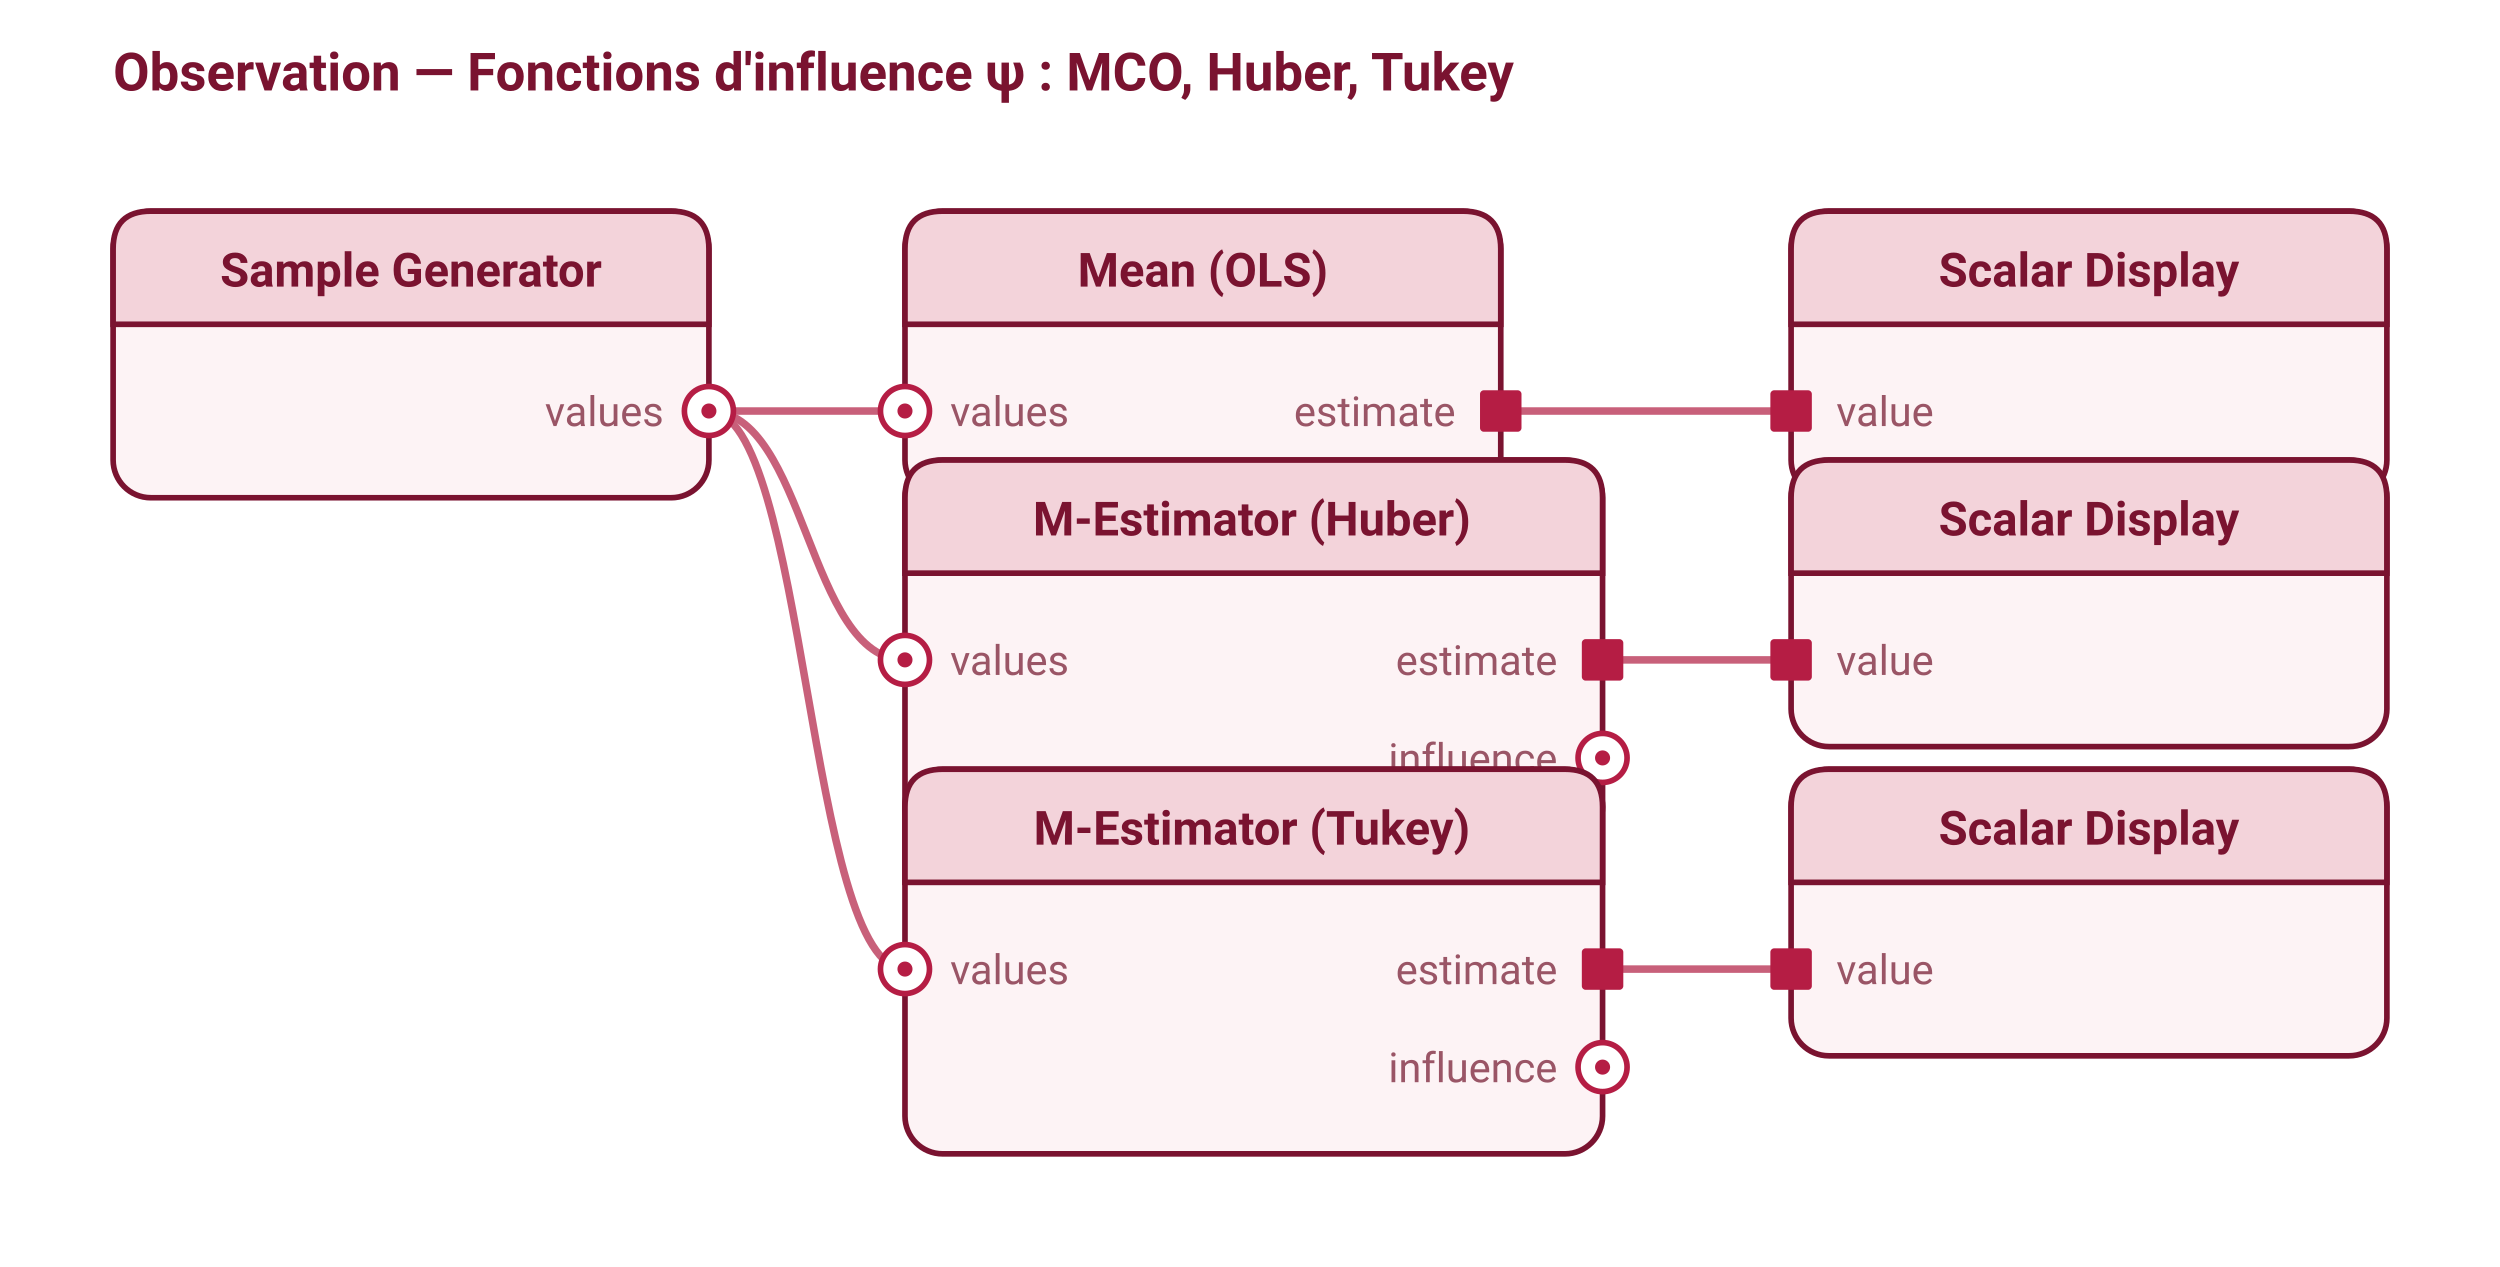
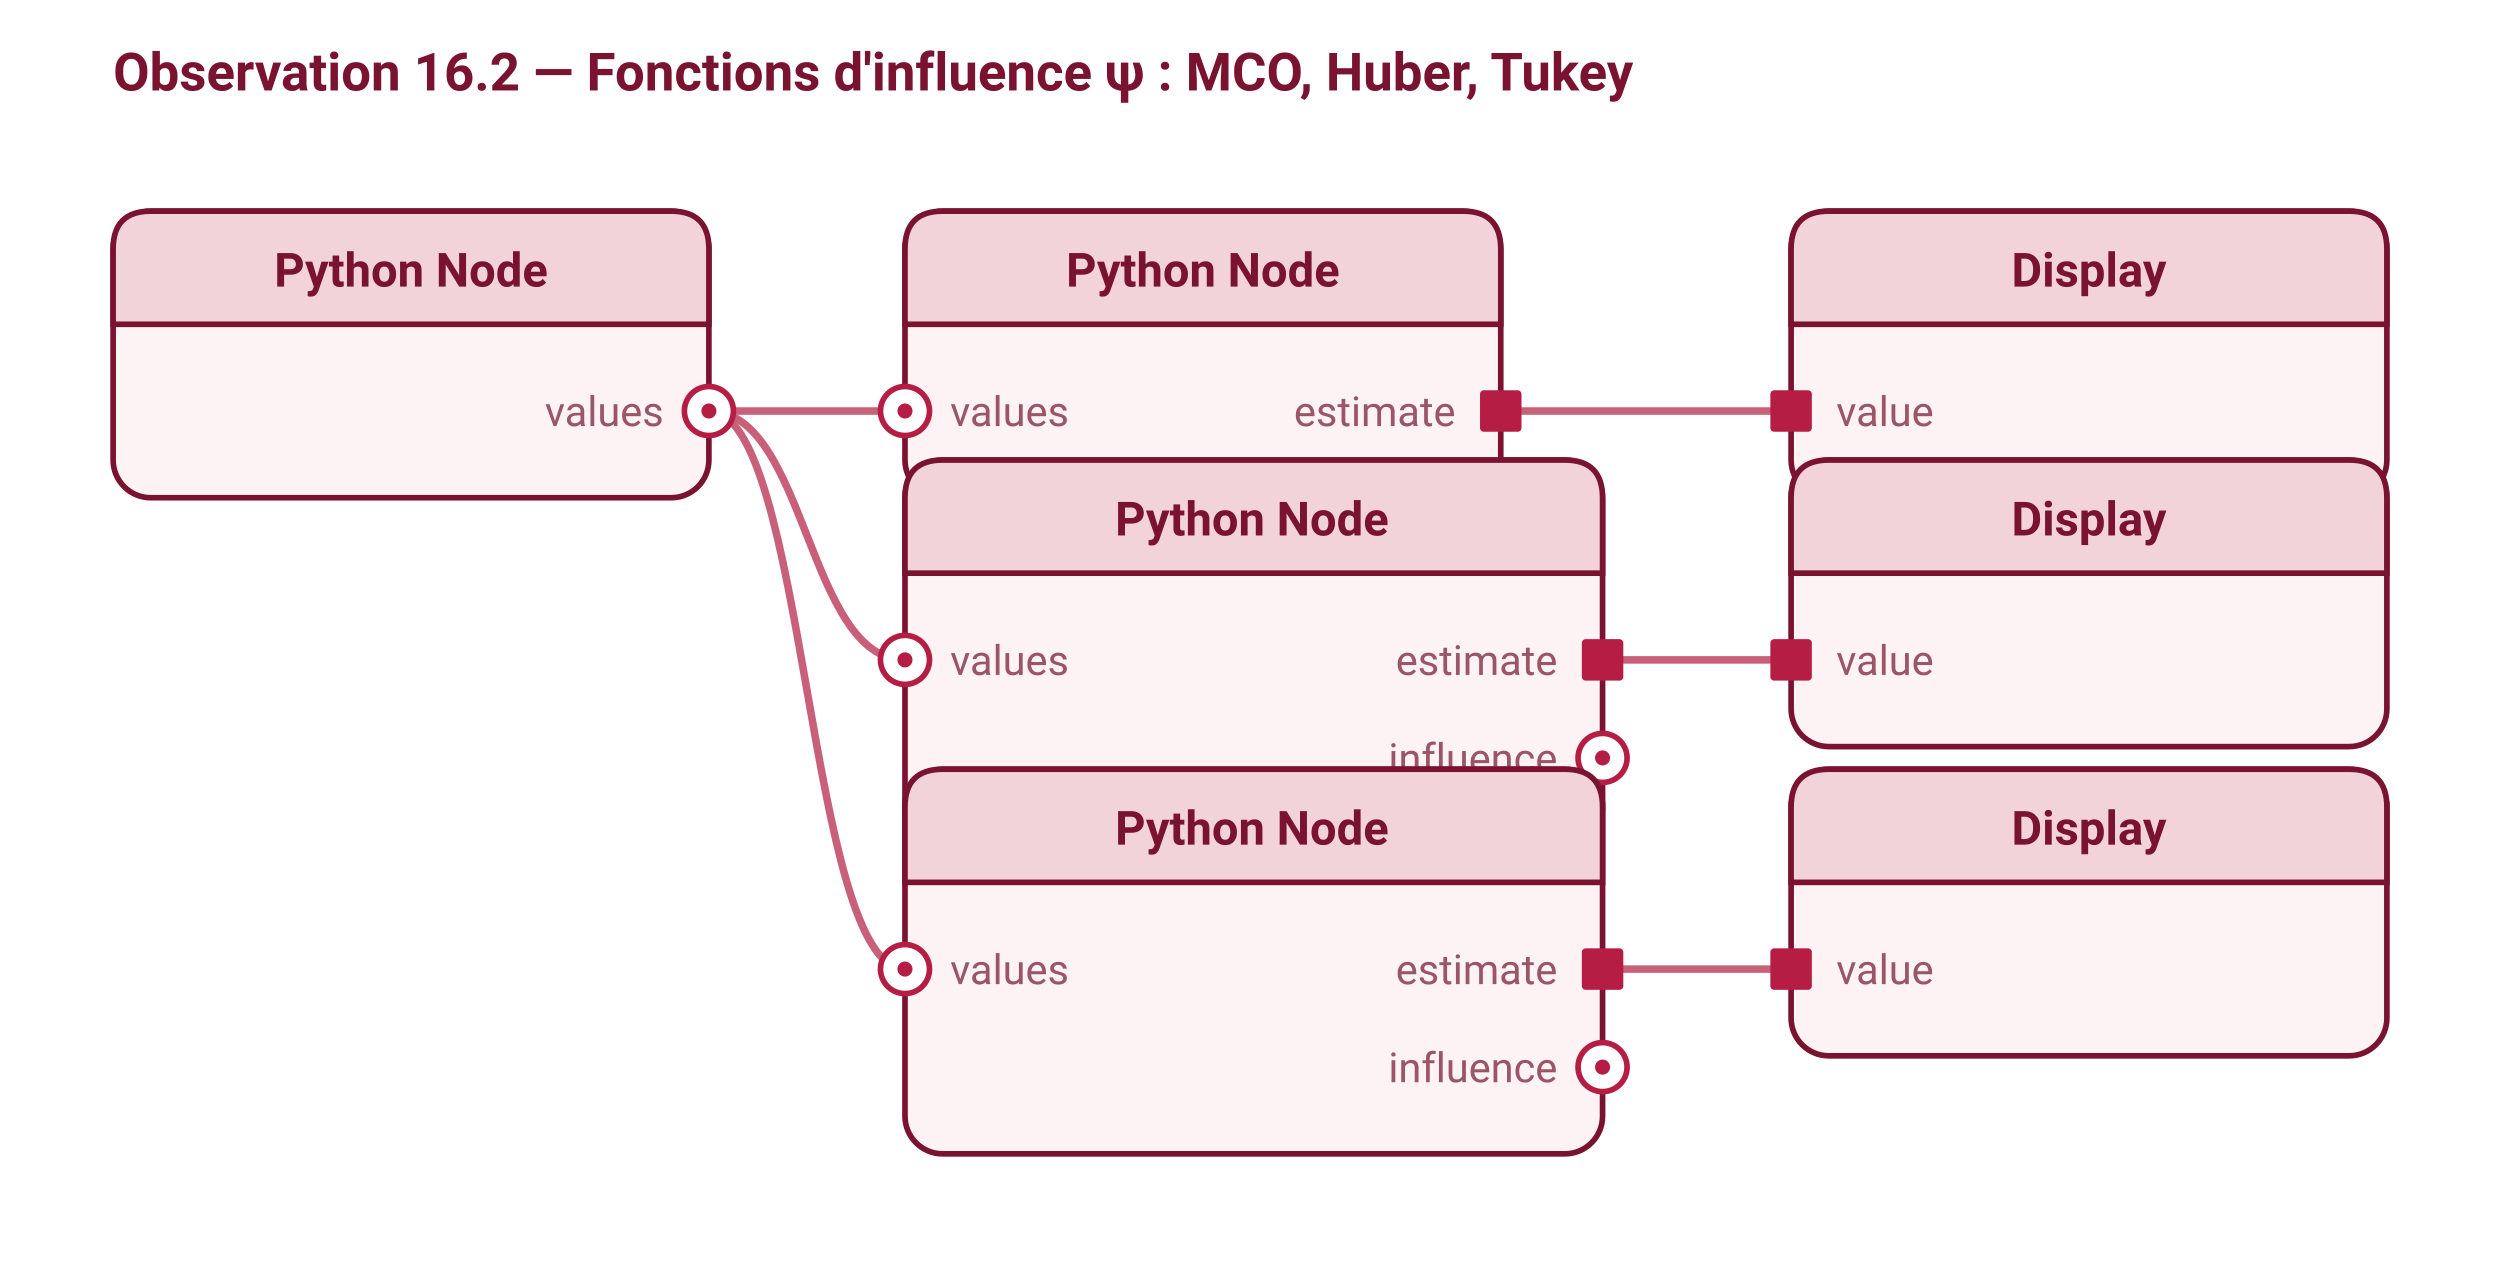
<svg xmlns="http://www.w3.org/2000/svg" viewBox="-30 -56 663 336" width="663" height="336" font-family="ui-sans-serif, -apple-system, 'Segoe UI', Roboto, sans-serif">
  <rect x="-30" y="-56" width="663" height="336" fill="#ffffff" />
-   <text x="0" y="-32" font-size="14" font-weight="600" fill="#7a1330">Observation — Fonctions d'influence ψ : MCO, Huber, Tukey</text>
+   <text x="0" y="-32" font-size="14" font-weight="600" fill="#7a1330">Observation 16.2 — Fonctions d'influence ψ : MCO, Huber, Tukey</text>
  <path d="M158.0,53.0 C184.0,53.0 184.0,53.0 210.0,53.0" fill="none" stroke="#c8607a" stroke-width="2" stroke-linecap="round" />
  <path d="M158.0,53.0 C184.0,53.0 184.0,119.0 210.0,119.0" fill="none" stroke="#c8607a" stroke-width="2" stroke-linecap="round" />
  <path d="M158.0,53.0 C184.0,53.0 184.0,201.0 210.0,201.0" fill="none" stroke="#c8607a" stroke-width="2" stroke-linecap="round" />
  <path d="M368.0,53.0 C406.5,53.0 406.5,53.0 445.0,53.0" fill="none" stroke="#c8607a" stroke-width="2" stroke-linecap="round" />
  <path d="M395.0,119.0 C420.0,119.0 420.0,119.0 445.0,119.0" fill="none" stroke="#c8607a" stroke-width="2" stroke-linecap="round" />
  <path d="M395.0,201.0 C420.0,201.0 420.0,201.0 445.0,201.0" fill="none" stroke="#c8607a" stroke-width="2" stroke-linecap="round" />
  <rect x="0" y="0" width="158" height="76" rx="10" fill="#fdf3f5" stroke="#7a1330" stroke-width="1.5" />
  <path d="M0,30 L0,10 Q0,0 10,0 L148,0 Q158,0 158,10 L158,30 Z" fill="#f3d3da" stroke="#7a1330" stroke-width="1.5" />
-   <text x="79" y="20" font-size="12.5" font-weight="600" text-anchor="middle" fill="#7a1330">Sample Generator</text>
+   <text x="79" y="20" font-size="12.5" font-weight="600" text-anchor="middle" fill="#7a1330">Python Node</text>
  <circle cx="158.0" cy="53.0" r="6.5" fill="#ffffff" stroke="#b51d44" stroke-width="1.5" />
  <circle cx="158.0" cy="53.0" r="2" fill="#b51d44" />
  <text x="146" y="57" font-size="11" text-anchor="end" fill="#9a5566">values</text>
  <rect x="210" y="0" width="158" height="76" rx="10" fill="#fdf3f5" stroke="#7a1330" stroke-width="1.5" />
  <path d="M210,30 L210,10 Q210,0 220,0 L358,0 Q368,0 368,10 L368,30 Z" fill="#f3d3da" stroke="#7a1330" stroke-width="1.5" />
-   <text x="289" y="20" font-size="12.5" font-weight="600" text-anchor="middle" fill="#7a1330">Mean (OLS)</text>
+   <text x="289" y="20" font-size="12.5" font-weight="600" text-anchor="middle" fill="#7a1330">Python Node</text>
  <circle cx="210.0" cy="53.0" r="6.5" fill="#ffffff" stroke="#b51d44" stroke-width="1.5" />
  <circle cx="210.0" cy="53.0" r="2" fill="#b51d44" />
  <text x="222" y="57" font-size="11" fill="#9a5566">values</text>
  <rect x="362.5" y="47.5" width="11.0" height="11.0" rx="1" fill="#b51d44" />
  <text x="356" y="57" font-size="11" text-anchor="end" fill="#9a5566">estimate</text>
  <rect x="210" y="66" width="185" height="102" rx="10" fill="#fdf3f5" stroke="#7a1330" stroke-width="1.5" />
  <path d="M210,96 L210,76 Q210,66 220,66 L385,66 Q395,66 395,76 L395,96 Z" fill="#f3d3da" stroke="#7a1330" stroke-width="1.5" />
-   <text x="302" y="86" font-size="12.5" font-weight="600" text-anchor="middle" fill="#7a1330">M-Estimator (Huber)</text>
+   <text x="302" y="86" font-size="12.5" font-weight="600" text-anchor="middle" fill="#7a1330">Python Node</text>
  <circle cx="210.0" cy="119.0" r="6.5" fill="#ffffff" stroke="#b51d44" stroke-width="1.5" />
  <circle cx="210.0" cy="119.0" r="2" fill="#b51d44" />
  <text x="222" y="123" font-size="11" fill="#9a5566">values</text>
  <rect x="389.5" y="113.5" width="11.0" height="11.0" rx="1" fill="#b51d44" />
  <text x="383" y="123" font-size="11" text-anchor="end" fill="#9a5566">estimate</text>
  <circle cx="395.0" cy="145.0" r="6.5" fill="#ffffff" stroke="#b51d44" stroke-width="1.5" />
  <circle cx="395.0" cy="145.0" r="2" fill="#b51d44" />
  <text x="383" y="149" font-size="11" text-anchor="end" fill="#9a5566">influence</text>
  <rect x="210" y="148" width="185" height="102" rx="10" fill="#fdf3f5" stroke="#7a1330" stroke-width="1.5" />
  <path d="M210,178 L210,158 Q210,148 220,148 L385,148 Q395,148 395,158 L395,178 Z" fill="#f3d3da" stroke="#7a1330" stroke-width="1.5" />
-   <text x="302" y="168" font-size="12.5" font-weight="600" text-anchor="middle" fill="#7a1330">M-Estimator (Tukey)</text>
+   <text x="302" y="168" font-size="12.5" font-weight="600" text-anchor="middle" fill="#7a1330">Python Node</text>
  <circle cx="210.0" cy="201.0" r="6.5" fill="#ffffff" stroke="#b51d44" stroke-width="1.5" />
  <circle cx="210.0" cy="201.0" r="2" fill="#b51d44" />
  <text x="222" y="205" font-size="11" fill="#9a5566">values</text>
  <rect x="389.5" y="195.5" width="11.0" height="11.0" rx="1" fill="#b51d44" />
  <text x="383" y="205" font-size="11" text-anchor="end" fill="#9a5566">estimate</text>
  <circle cx="395.0" cy="227.0" r="6.5" fill="#ffffff" stroke="#b51d44" stroke-width="1.5" />
  <circle cx="395.0" cy="227.0" r="2" fill="#b51d44" />
  <text x="383" y="231" font-size="11" text-anchor="end" fill="#9a5566">influence</text>
  <rect x="445" y="0" width="158" height="76" rx="10" fill="#fdf3f5" stroke="#7a1330" stroke-width="1.5" />
  <path d="M445,30 L445,10 Q445,0 455,0 L593,0 Q603,0 603,10 L603,30 Z" fill="#f3d3da" stroke="#7a1330" stroke-width="1.5" />
-   <text x="524" y="20" font-size="12.5" font-weight="600" text-anchor="middle" fill="#7a1330">Scalar Display</text>
+   <text x="524" y="20" font-size="12.5" font-weight="600" text-anchor="middle" fill="#7a1330">Display</text>
  <rect x="439.5" y="47.5" width="11.0" height="11.0" rx="1" fill="#b51d44" />
  <text x="457" y="57" font-size="11" fill="#9a5566">value</text>
  <rect x="445" y="66" width="158" height="76" rx="10" fill="#fdf3f5" stroke="#7a1330" stroke-width="1.5" />
  <path d="M445,96 L445,76 Q445,66 455,66 L593,66 Q603,66 603,76 L603,96 Z" fill="#f3d3da" stroke="#7a1330" stroke-width="1.5" />
-   <text x="524" y="86" font-size="12.5" font-weight="600" text-anchor="middle" fill="#7a1330">Scalar Display</text>
+   <text x="524" y="86" font-size="12.5" font-weight="600" text-anchor="middle" fill="#7a1330">Display</text>
  <rect x="439.5" y="113.5" width="11.0" height="11.0" rx="1" fill="#b51d44" />
  <text x="457" y="123" font-size="11" fill="#9a5566">value</text>
  <rect x="445" y="148" width="158" height="76" rx="10" fill="#fdf3f5" stroke="#7a1330" stroke-width="1.5" />
  <path d="M445,178 L445,158 Q445,148 455,148 L593,148 Q603,148 603,158 L603,178 Z" fill="#f3d3da" stroke="#7a1330" stroke-width="1.5" />
-   <text x="524" y="168" font-size="12.5" font-weight="600" text-anchor="middle" fill="#7a1330">Scalar Display</text>
+   <text x="524" y="168" font-size="12.5" font-weight="600" text-anchor="middle" fill="#7a1330">Display</text>
  <rect x="439.5" y="195.5" width="11.0" height="11.0" rx="1" fill="#b51d44" />
  <text x="457" y="205" font-size="11" fill="#9a5566">value</text>
</svg>
